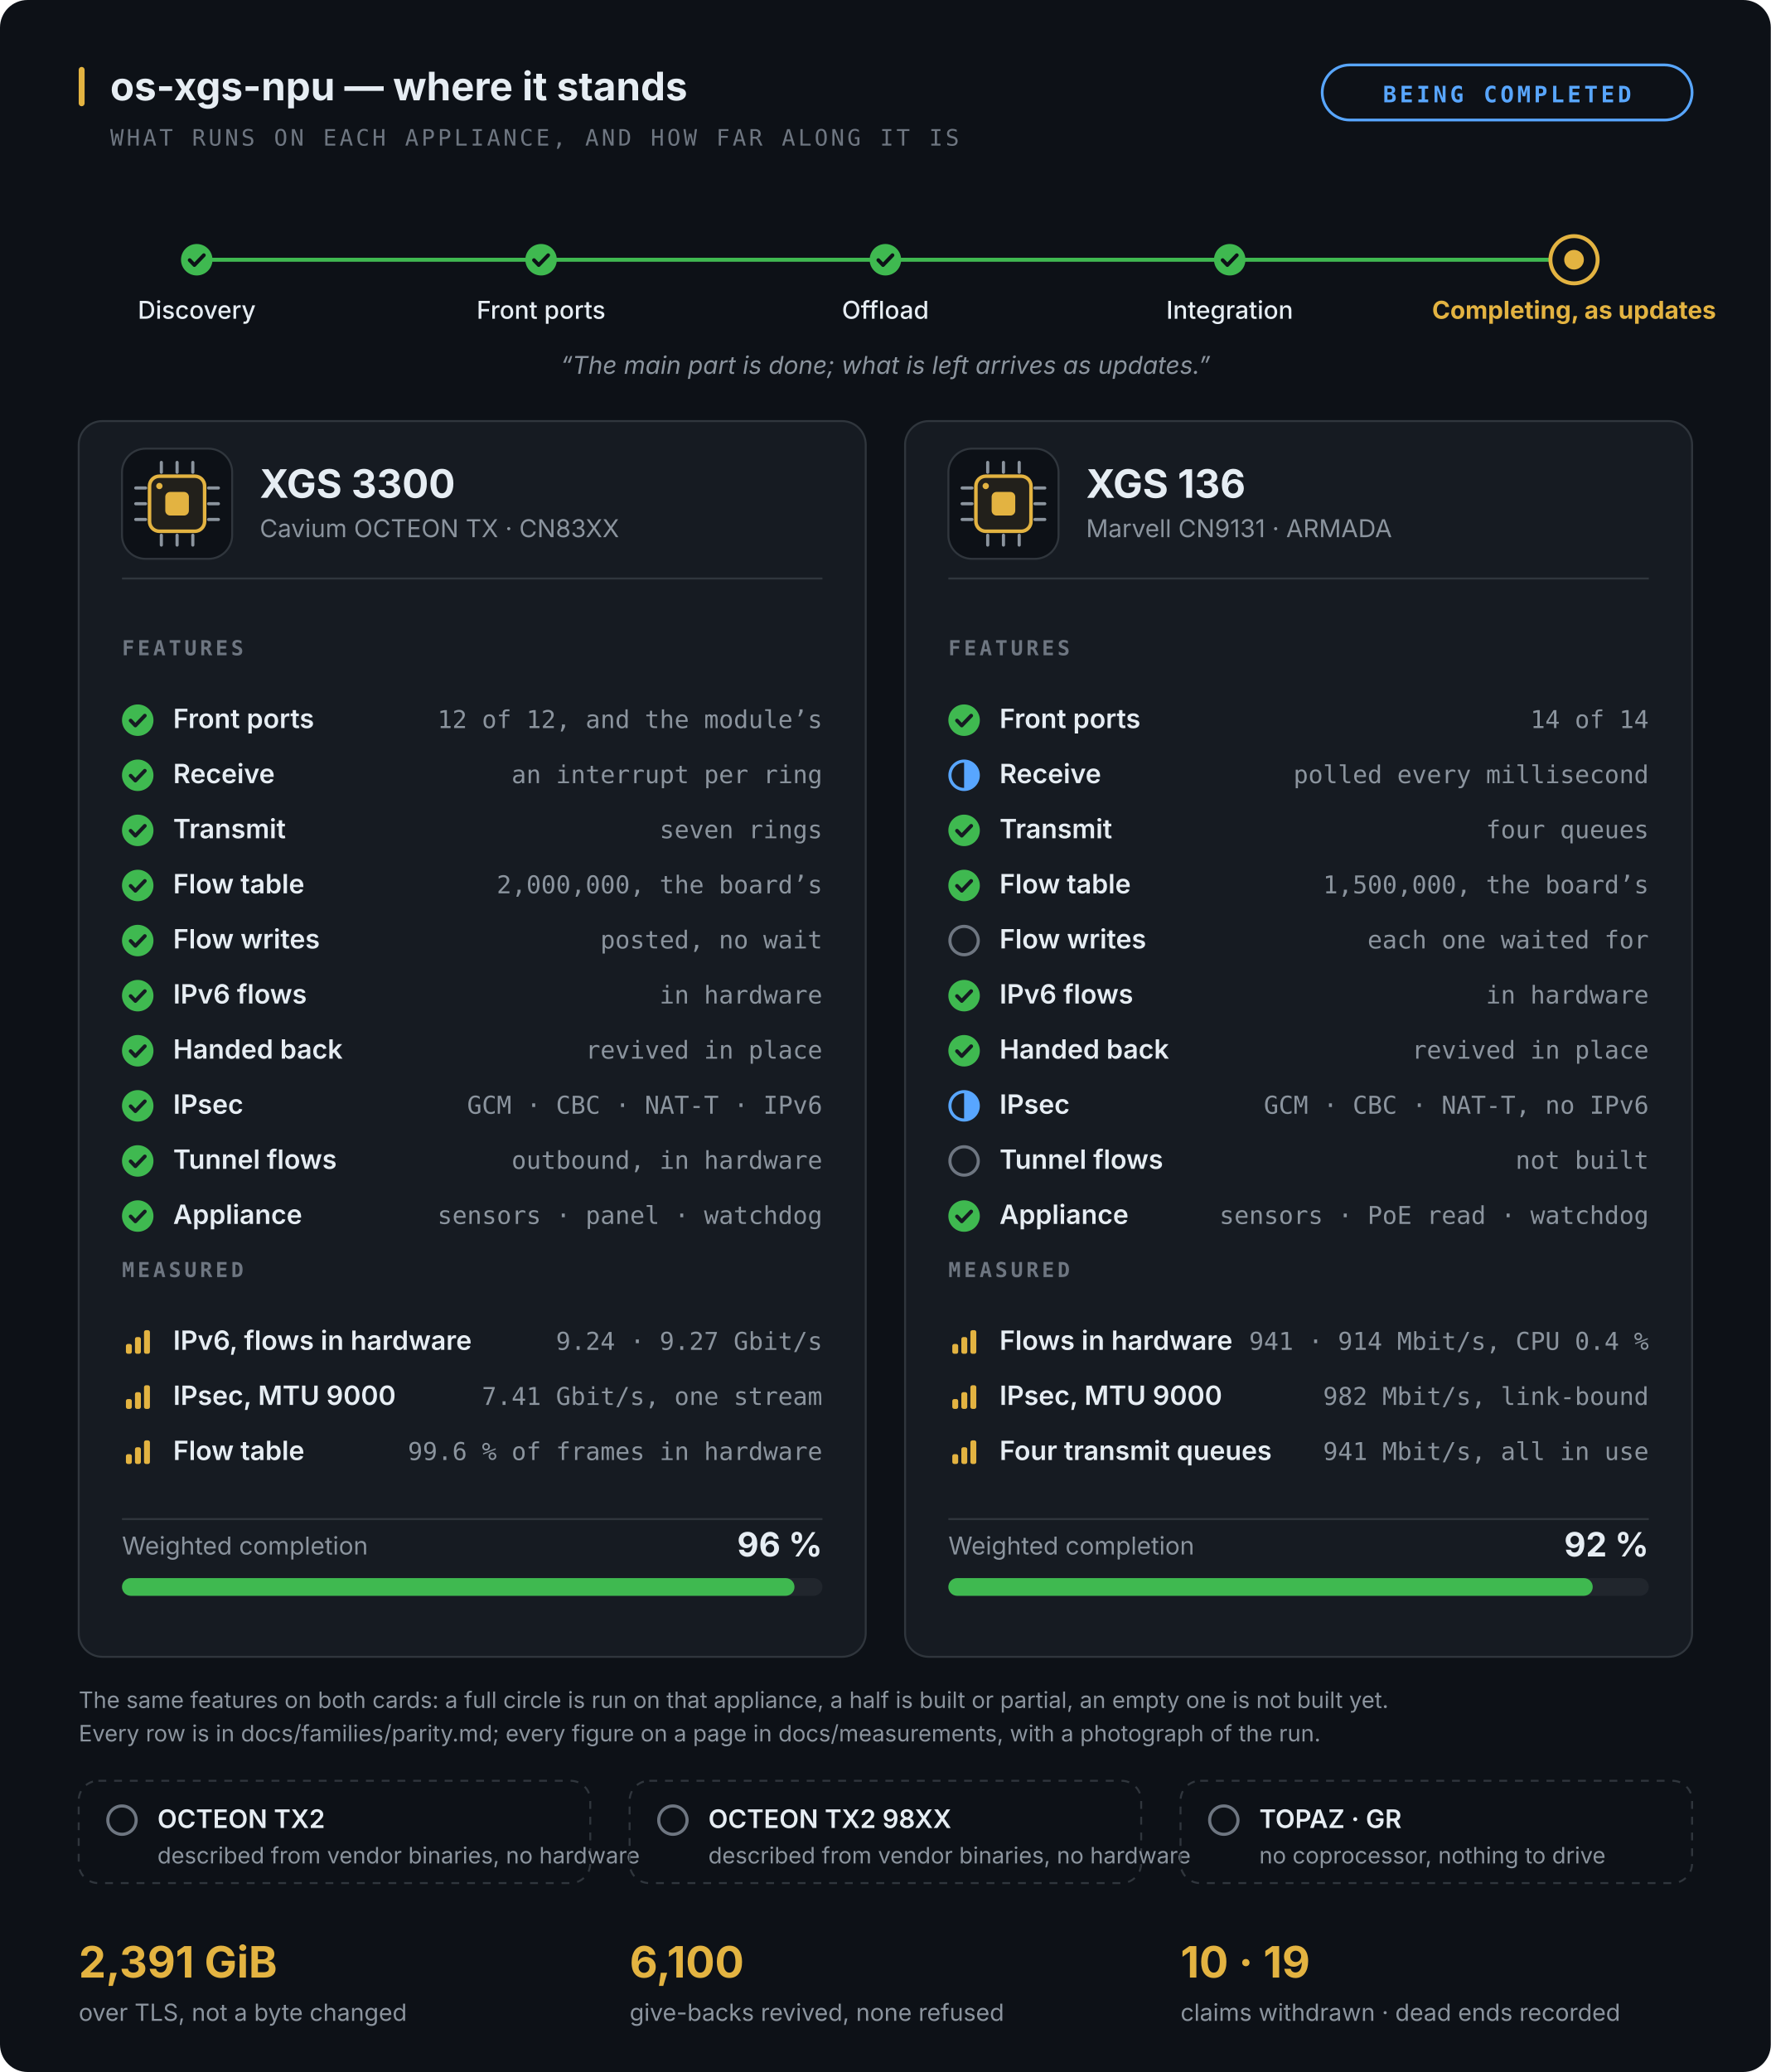
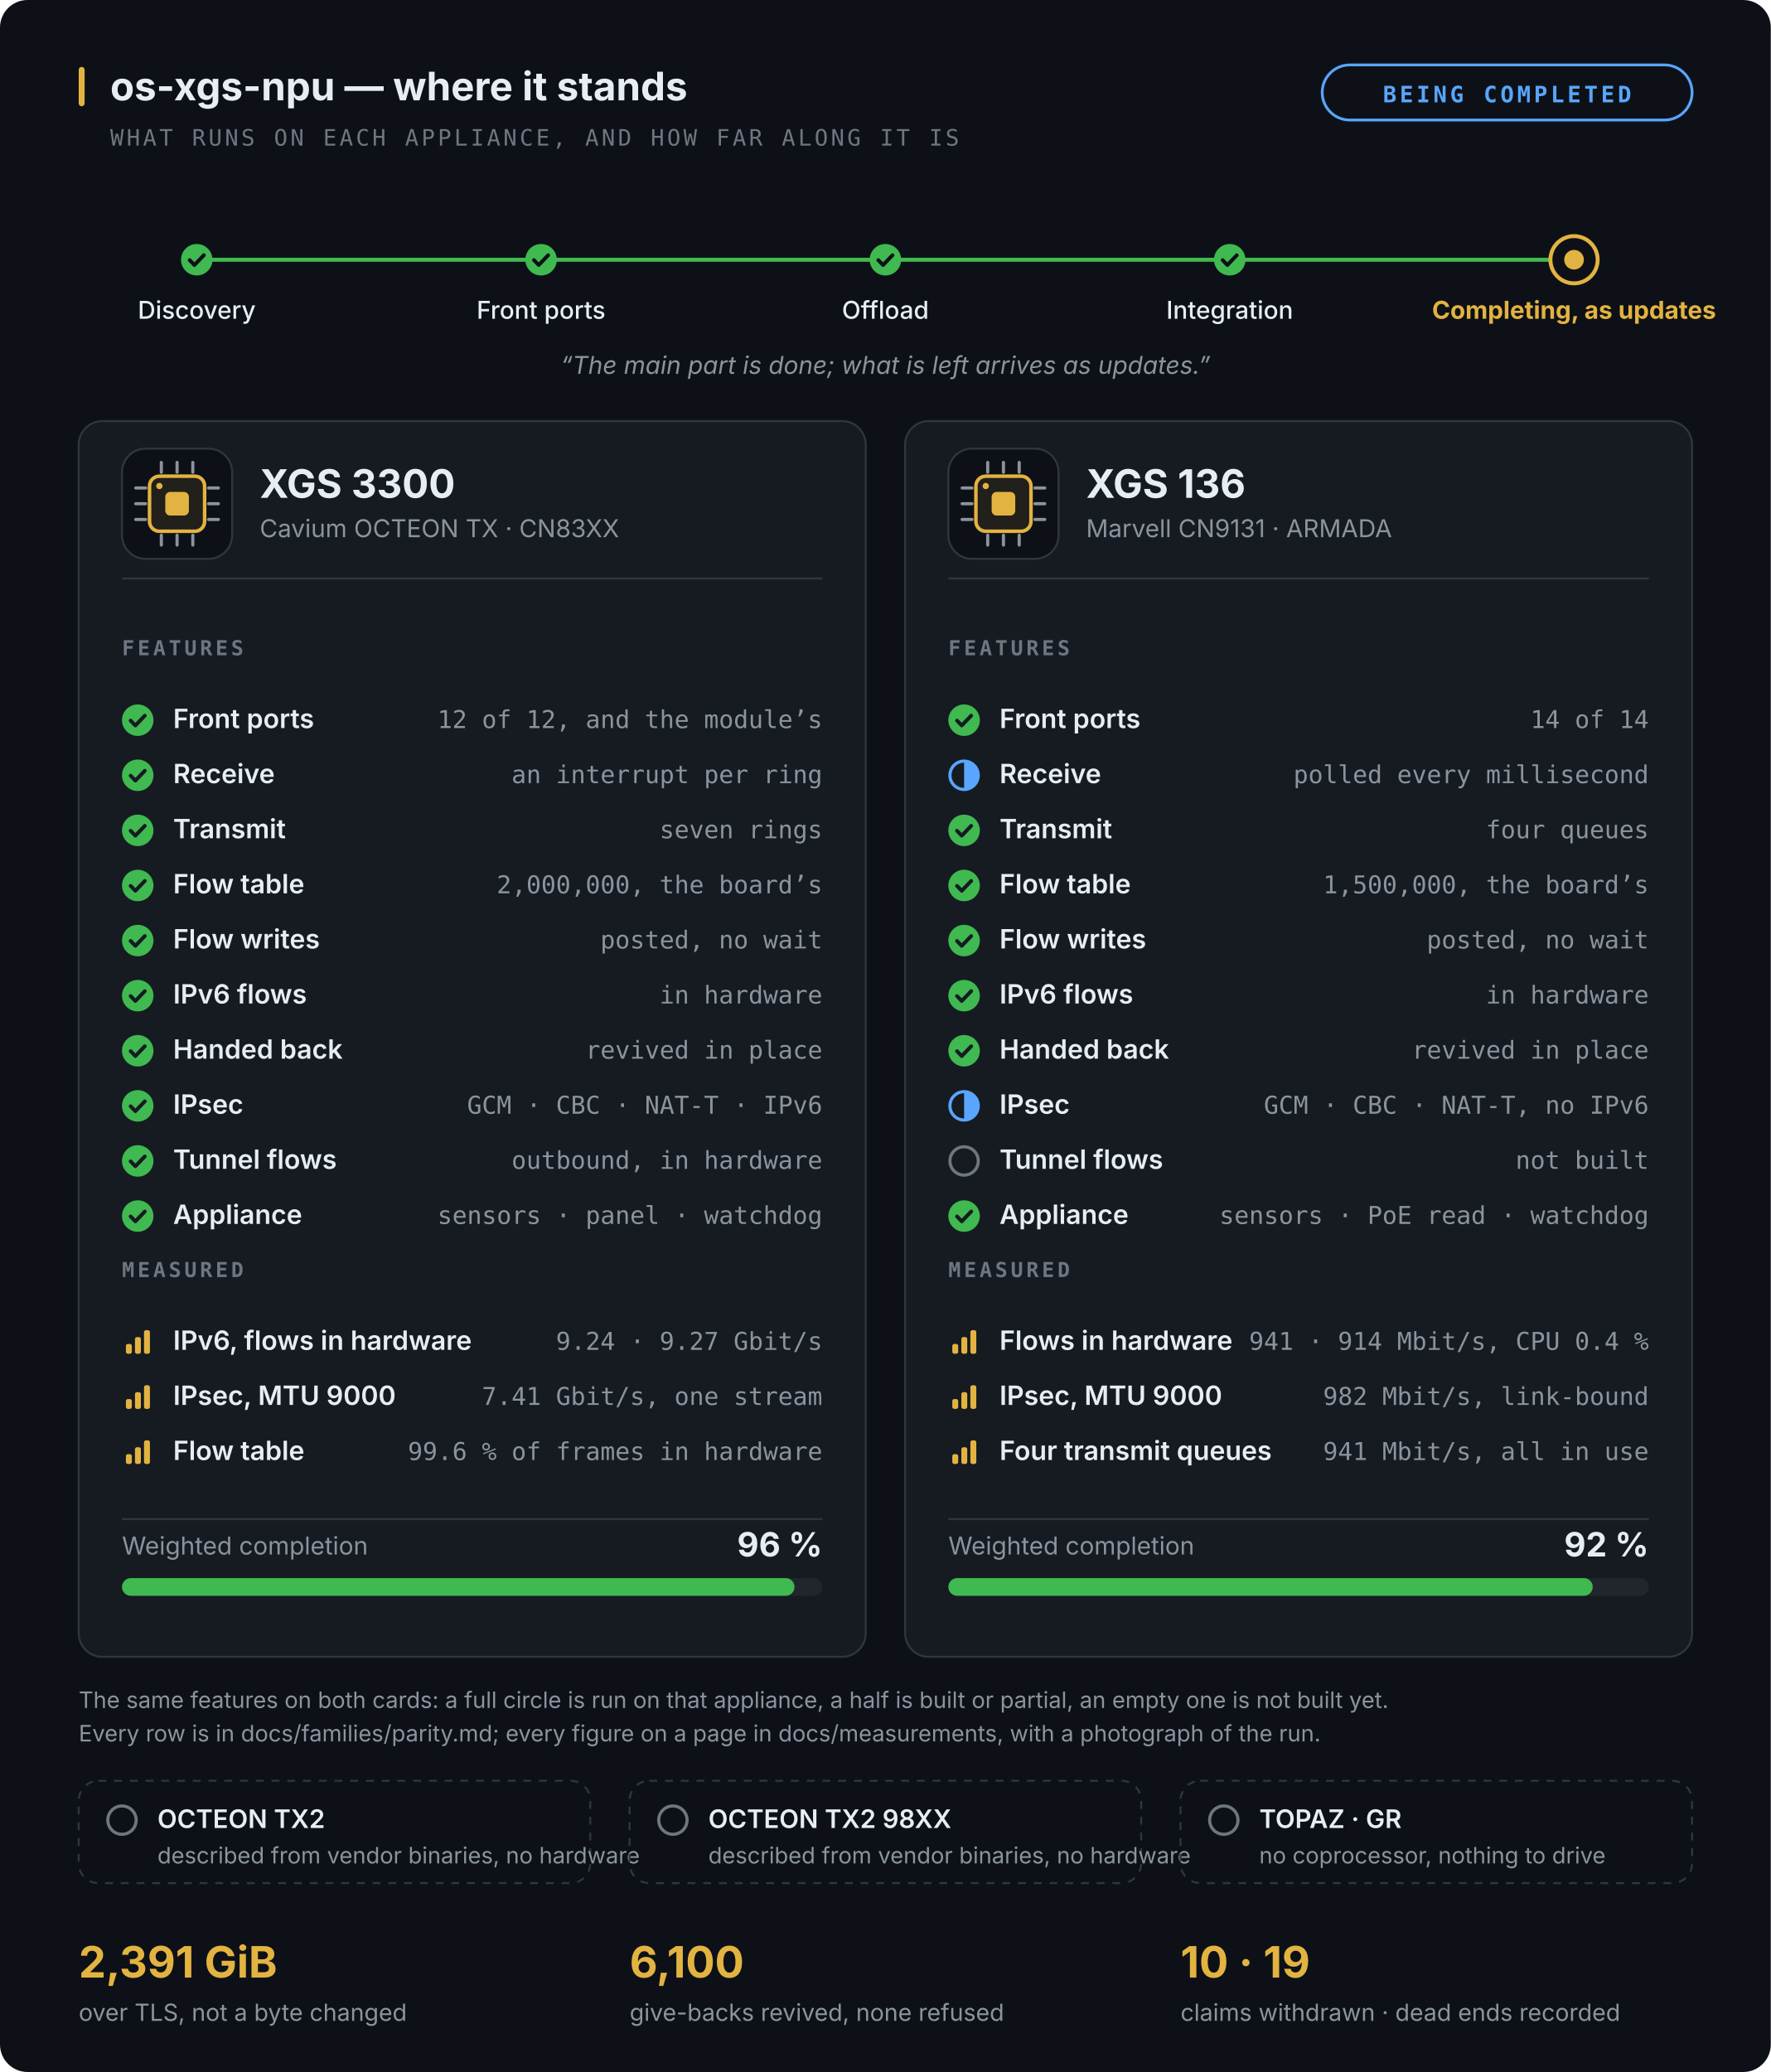
- <svg xmlns="http://www.w3.org/2000/svg" viewBox="0 0 900 1053" width="900" height="1053" role="img" aria-label="os-xgs-npu status. Stage: discovery, front ports, offload and integration done, the work-in-progress notice lifted; what is left being completed as updates. XGS 3300, Cavium OCTEON TX and CN83XX: Front ports: 12 of 12, and the module's; Receive: an interrupt per ring; Transmit: seven rings; Flow table: 2,000,000, the board's; Flow writes: posted, no wait; IPv6 flows: in hardware; Handed back: revived in place; IPsec: GCM and CBC and NAT-T and IPv6; Tunnel flows: outbound, in hardware; Appliance: sensors and panel and watchdog; IPv6, flows in hardware: 9.24 and 9.27 Gbit/s; IPsec, MTU 9000: 7.41 Gbit/s, one stream; Flow table: 99.6 % of frames in hardware; weighted completion 96 per cent. XGS 136, Marvell CN9131 and ARMADA: Front ports: 14 of 14; Receive: polled every millisecond; Transmit: four queues; Flow table: 1,500,000, the board's; Flow writes: each one waited for; IPv6 flows: in hardware; Handed back: revived in place; IPsec: GCM and CBC and NAT-T, no IPv6; Tunnel flows: not built; Appliance: sensors and PoE read and watchdog; Flows in hardware: 941 and 914 Mbit/s, CPU 0.4 %; IPsec, MTU 9000: 982 Mbit/s, link-bound; Four transmit queues: 941 Mbit/s, all in use; weighted completion 92 per cent. OCTEON TX2 and TX2 98XX described only; TOPAZ and GR have no coprocessor. 2,391 GiB over TLS, not a byte changed; 6,100 give-backs revived, none refused; 10 and 19 claims withdrawn and dead ends recorded.">
+ <svg xmlns="http://www.w3.org/2000/svg" viewBox="0 0 900 1053" width="900" height="1053" role="img" aria-label="os-xgs-npu status. Stage: discovery, front ports, offload and integration done, the work-in-progress notice lifted; what is left being completed as updates. XGS 3300, Cavium OCTEON TX and CN83XX: Front ports: 12 of 12, and the module's; Receive: an interrupt per ring; Transmit: seven rings; Flow table: 2,000,000, the board's; Flow writes: posted, no wait; IPv6 flows: in hardware; Handed back: revived in place; IPsec: GCM and CBC and NAT-T and IPv6; Tunnel flows: outbound, in hardware; Appliance: sensors and panel and watchdog; IPv6, flows in hardware: 9.24 and 9.27 Gbit/s; IPsec, MTU 9000: 7.41 Gbit/s, one stream; Flow table: 99.6 % of frames in hardware; weighted completion 96 per cent. XGS 136, Marvell CN9131 and ARMADA: Front ports: 14 of 14; Receive: polled every millisecond; Transmit: four queues; Flow table: 1,500,000, the board's; Flow writes: posted, no wait; IPv6 flows: in hardware; Handed back: revived in place; IPsec: GCM and CBC and NAT-T, no IPv6; Tunnel flows: not built; Appliance: sensors and PoE read and watchdog; Flows in hardware: 941 and 914 Mbit/s, CPU 0.4 %; IPsec, MTU 9000: 982 Mbit/s, link-bound; Four transmit queues: 941 Mbit/s, all in use; weighted completion 92 per cent. OCTEON TX2 and TX2 98XX described only; TOPAZ and GR have no coprocessor. 2,391 GiB over TLS, not a byte changed; 6,100 give-backs revived, none refused; 10 and 19 claims withdrawn and dead ends recorded.">
  <rect width="900" height="1053" rx="14" fill="#0D1117" />
  <rect x="40" y="34" width="3" height="20" rx="1.5" fill="#E3B341" />
  <text x="56" y="51" font-family="ui-sans-serif,-apple-system,Segoe UI,Inter,Helvetica,Arial,sans-serif" font-size="20" font-weight="700" fill="#E6EDF3" text-anchor="start">os-xgs-npu — where it stands</text>
  <text x="56" y="74" font-family="ui-monospace,SFMono-Regular,Menlo,Consolas,monospace" font-size="11.5" font-weight="400" fill="#6E7681" text-anchor="start" letter-spacing="1.4">WHAT RUNS ON EACH APPLIANCE, AND HOW FAR ALONG IT IS</text>
  <rect x="672" y="33" width="188" height="28" rx="14" fill="none" stroke="#58A6FF" stroke-width="1.4" />
  <text x="766" y="52" font-family="ui-monospace,SFMono-Regular,Menlo,Consolas,monospace" font-size="11.5" font-weight="700" fill="#58A6FF" text-anchor="middle" letter-spacing="1.6">BEING COMPLETED</text>
  <line x1="100" y1="132" x2="800" y2="132" stroke="#30363D" stroke-width="2" />
  <line x1="100" y1="132" x2="800" y2="132" stroke="#3FB950" stroke-width="2" />
  <circle cx="100" cy="132" r="8" fill="#3FB950" />
  <path d="M96.4 132.2 l2.4 2.5 l4.8 -5" fill="none" stroke="#0D1117" stroke-width="1.9" stroke-linecap="round" stroke-linejoin="round" />
  <text x="100" y="162" font-family="ui-sans-serif,-apple-system,Segoe UI,Inter,Helvetica,Arial,sans-serif" font-size="12.5" font-weight="500" fill="#E6EDF3" text-anchor="middle">Discovery</text>
  <circle cx="275" cy="132" r="8" fill="#3FB950" />
  <path d="M271.4 132.2 l2.4 2.5 l4.8 -5" fill="none" stroke="#0D1117" stroke-width="1.9" stroke-linecap="round" stroke-linejoin="round" />
  <text x="275" y="162" font-family="ui-sans-serif,-apple-system,Segoe UI,Inter,Helvetica,Arial,sans-serif" font-size="12.5" font-weight="500" fill="#E6EDF3" text-anchor="middle">Front ports</text>
  <circle cx="450" cy="132" r="8" fill="#3FB950" />
  <path d="M446.4 132.2 l2.4 2.5 l4.8 -5" fill="none" stroke="#0D1117" stroke-width="1.9" stroke-linecap="round" stroke-linejoin="round" />
  <text x="450" y="162" font-family="ui-sans-serif,-apple-system,Segoe UI,Inter,Helvetica,Arial,sans-serif" font-size="12.5" font-weight="500" fill="#E6EDF3" text-anchor="middle">Offload</text>
  <circle cx="625" cy="132" r="8" fill="#3FB950" />
  <path d="M621.4 132.2 l2.4 2.5 l4.8 -5" fill="none" stroke="#0D1117" stroke-width="1.9" stroke-linecap="round" stroke-linejoin="round" />
  <text x="625" y="162" font-family="ui-sans-serif,-apple-system,Segoe UI,Inter,Helvetica,Arial,sans-serif" font-size="12.5" font-weight="500" fill="#E6EDF3" text-anchor="middle">Integration</text>
  <circle cx="800" cy="132" r="12" fill="#0D1117" stroke="#E3B341" stroke-width="2" />
  <circle cx="800" cy="132" r="5" fill="#E3B341" />
  <text x="800" y="162" font-family="ui-sans-serif,-apple-system,Segoe UI,Inter,Helvetica,Arial,sans-serif" font-size="12.5" font-weight="700" fill="#E3B341" text-anchor="middle">Completing, as updates</text>
  <text x="450.0" y="190" font-family="ui-sans-serif,-apple-system,Segoe UI,Inter,Helvetica,Arial,sans-serif" font-size="12.5" font-weight="400" fill="#8B949E" text-anchor="middle" font-style="italic">“The main part is done; what is left arrives as updates.”</text>
  <rect x="40" y="214" width="400" height="628" rx="12" fill="#161B22" stroke="#30363D" />
  <rect x="62" y="228" width="56" height="56" rx="12" fill="#0D1117" stroke="#30363D" />
  <path d="M82.0 240.0 v-5 M82.0 272.0 v5 M74.0 248.0 h-5 M106.0 248.0 h5" stroke="#8B949E" stroke-width="1.6" stroke-linecap="round" fill="none" />
  <path d="M90.0 240.0 v-5 M90.0 272.0 v5 M74.0 256.0 h-5 M106.0 256.0 h5" stroke="#8B949E" stroke-width="1.6" stroke-linecap="round" fill="none" />
  <path d="M98.0 240.0 v-5 M98.0 272.0 v5 M74.0 264.0 h-5 M106.0 264.0 h5" stroke="#8B949E" stroke-width="1.6" stroke-linecap="round" fill="none" />
  <rect x="76.0" y="242.0" width="28" height="28" rx="5" fill="#E3B341" fill-opacity="0.10" stroke="#E3B341" stroke-width="1.8" />
  <rect x="84.0" y="250.0" width="12" height="12" rx="2.5" fill="#E3B341" />
  <circle cx="81.0" cy="247.0" r="1.6" fill="#E3B341" />
  <text x="132" y="253" font-family="ui-sans-serif,-apple-system,Segoe UI,Inter,Helvetica,Arial,sans-serif" font-size="20" font-weight="700" fill="#E6EDF3" text-anchor="start">XGS 3300</text>
  <text x="132" y="273" font-family="ui-sans-serif,-apple-system,Segoe UI,Inter,Helvetica,Arial,sans-serif" font-size="12.5" font-weight="400" fill="#8B949E" text-anchor="start">Cavium OCTEON TX · CN83XX</text>
  <line x1="62" y1="294" x2="418" y2="294" stroke="#30363D" />
  <text x="62" y="333" font-family="ui-monospace,SFMono-Regular,Menlo,Consolas,monospace" font-size="10.5" font-weight="700" fill="#6E7681" text-anchor="start" letter-spacing="1.6">FEATURES</text>
  <circle cx="70" cy="366" r="8" fill="#3FB950" />
  <path d="M66.4 366.2 l2.4 2.5 l4.8 -5" fill="none" stroke="#161B22" stroke-width="1.9" stroke-linecap="round" stroke-linejoin="round" />
  <text x="88" y="370" font-family="ui-sans-serif,-apple-system,Segoe UI,Inter,Helvetica,Arial,sans-serif" font-size="13.5" font-weight="600" fill="#E6EDF3" text-anchor="start">Front ports</text>
  <text x="418" y="370" font-family="ui-monospace,SFMono-Regular,Menlo,Consolas,monospace" font-size="12.5" font-weight="400" fill="#8B949E" text-anchor="end">12 of 12, and the module’s</text>
  <circle cx="70" cy="394" r="8" fill="#3FB950" />
  <path d="M66.4 394.2 l2.4 2.5 l4.8 -5" fill="none" stroke="#161B22" stroke-width="1.9" stroke-linecap="round" stroke-linejoin="round" />
  <text x="88" y="398" font-family="ui-sans-serif,-apple-system,Segoe UI,Inter,Helvetica,Arial,sans-serif" font-size="13.5" font-weight="600" fill="#E6EDF3" text-anchor="start">Receive</text>
  <text x="418" y="398" font-family="ui-monospace,SFMono-Regular,Menlo,Consolas,monospace" font-size="12.5" font-weight="400" fill="#8B949E" text-anchor="end">an interrupt per ring</text>
  <circle cx="70" cy="422" r="8" fill="#3FB950" />
  <path d="M66.4 422.2 l2.4 2.5 l4.8 -5" fill="none" stroke="#161B22" stroke-width="1.9" stroke-linecap="round" stroke-linejoin="round" />
  <text x="88" y="426" font-family="ui-sans-serif,-apple-system,Segoe UI,Inter,Helvetica,Arial,sans-serif" font-size="13.5" font-weight="600" fill="#E6EDF3" text-anchor="start">Transmit</text>
  <text x="418" y="426" font-family="ui-monospace,SFMono-Regular,Menlo,Consolas,monospace" font-size="12.5" font-weight="400" fill="#8B949E" text-anchor="end">seven rings</text>
  <circle cx="70" cy="450" r="8" fill="#3FB950" />
  <path d="M66.4 450.2 l2.4 2.5 l4.8 -5" fill="none" stroke="#161B22" stroke-width="1.9" stroke-linecap="round" stroke-linejoin="round" />
  <text x="88" y="454" font-family="ui-sans-serif,-apple-system,Segoe UI,Inter,Helvetica,Arial,sans-serif" font-size="13.5" font-weight="600" fill="#E6EDF3" text-anchor="start">Flow table</text>
  <text x="418" y="454" font-family="ui-monospace,SFMono-Regular,Menlo,Consolas,monospace" font-size="12.5" font-weight="400" fill="#8B949E" text-anchor="end">2,000,000, the board’s</text>
  <circle cx="70" cy="478" r="8" fill="#3FB950" />
  <path d="M66.4 478.2 l2.4 2.5 l4.8 -5" fill="none" stroke="#161B22" stroke-width="1.9" stroke-linecap="round" stroke-linejoin="round" />
  <text x="88" y="482" font-family="ui-sans-serif,-apple-system,Segoe UI,Inter,Helvetica,Arial,sans-serif" font-size="13.5" font-weight="600" fill="#E6EDF3" text-anchor="start">Flow writes</text>
  <text x="418" y="482" font-family="ui-monospace,SFMono-Regular,Menlo,Consolas,monospace" font-size="12.5" font-weight="400" fill="#8B949E" text-anchor="end">posted, no wait</text>
  <circle cx="70" cy="506" r="8" fill="#3FB950" />
  <path d="M66.4 506.2 l2.4 2.5 l4.8 -5" fill="none" stroke="#161B22" stroke-width="1.9" stroke-linecap="round" stroke-linejoin="round" />
  <text x="88" y="510" font-family="ui-sans-serif,-apple-system,Segoe UI,Inter,Helvetica,Arial,sans-serif" font-size="13.5" font-weight="600" fill="#E6EDF3" text-anchor="start">IPv6 flows</text>
  <text x="418" y="510" font-family="ui-monospace,SFMono-Regular,Menlo,Consolas,monospace" font-size="12.5" font-weight="400" fill="#8B949E" text-anchor="end">in hardware</text>
  <circle cx="70" cy="534" r="8" fill="#3FB950" />
  <path d="M66.4 534.2 l2.4 2.5 l4.8 -5" fill="none" stroke="#161B22" stroke-width="1.9" stroke-linecap="round" stroke-linejoin="round" />
  <text x="88" y="538" font-family="ui-sans-serif,-apple-system,Segoe UI,Inter,Helvetica,Arial,sans-serif" font-size="13.5" font-weight="600" fill="#E6EDF3" text-anchor="start">Handed back</text>
  <text x="418" y="538" font-family="ui-monospace,SFMono-Regular,Menlo,Consolas,monospace" font-size="12.5" font-weight="400" fill="#8B949E" text-anchor="end">revived in place</text>
  <circle cx="70" cy="562" r="8" fill="#3FB950" />
  <path d="M66.4 562.2 l2.4 2.5 l4.8 -5" fill="none" stroke="#161B22" stroke-width="1.9" stroke-linecap="round" stroke-linejoin="round" />
  <text x="88" y="566" font-family="ui-sans-serif,-apple-system,Segoe UI,Inter,Helvetica,Arial,sans-serif" font-size="13.5" font-weight="600" fill="#E6EDF3" text-anchor="start">IPsec</text>
  <text x="418" y="566" font-family="ui-monospace,SFMono-Regular,Menlo,Consolas,monospace" font-size="12.5" font-weight="400" fill="#8B949E" text-anchor="end">GCM · CBC · NAT-T · IPv6</text>
  <circle cx="70" cy="590" r="8" fill="#3FB950" />
  <path d="M66.4 590.2 l2.4 2.5 l4.8 -5" fill="none" stroke="#161B22" stroke-width="1.9" stroke-linecap="round" stroke-linejoin="round" />
  <text x="88" y="594" font-family="ui-sans-serif,-apple-system,Segoe UI,Inter,Helvetica,Arial,sans-serif" font-size="13.5" font-weight="600" fill="#E6EDF3" text-anchor="start">Tunnel flows</text>
  <text x="418" y="594" font-family="ui-monospace,SFMono-Regular,Menlo,Consolas,monospace" font-size="12.5" font-weight="400" fill="#8B949E" text-anchor="end">outbound, in hardware</text>
  <circle cx="70" cy="618" r="8" fill="#3FB950" />
  <path d="M66.4 618.2 l2.4 2.5 l4.8 -5" fill="none" stroke="#161B22" stroke-width="1.9" stroke-linecap="round" stroke-linejoin="round" />
  <text x="88" y="622" font-family="ui-sans-serif,-apple-system,Segoe UI,Inter,Helvetica,Arial,sans-serif" font-size="13.5" font-weight="600" fill="#E6EDF3" text-anchor="start">Appliance</text>
  <text x="418" y="622" font-family="ui-monospace,SFMono-Regular,Menlo,Consolas,monospace" font-size="12.5" font-weight="400" fill="#8B949E" text-anchor="end">sensors · panel · watchdog</text>
  <text x="62" y="649" font-family="ui-monospace,SFMono-Regular,Menlo,Consolas,monospace" font-size="10.5" font-weight="700" fill="#6E7681" text-anchor="start" letter-spacing="1.6">MEASURED</text>
  <rect x="64.0" y="683" width="3" height="5" rx="1" fill="#E3B341" />
  <rect x="68.6" y="679.5" width="3" height="8.5" rx="1" fill="#E3B341" />
  <rect x="73.2" y="676" width="3" height="12" rx="1" fill="#E3B341" />
  <text x="88" y="686" font-family="ui-sans-serif,-apple-system,Segoe UI,Inter,Helvetica,Arial,sans-serif" font-size="13.5" font-weight="600" fill="#E6EDF3" text-anchor="start">IPv6, flows in hardware</text>
  <text x="418" y="686" font-family="ui-monospace,SFMono-Regular,Menlo,Consolas,monospace" font-size="12.5" font-weight="400" fill="#8B949E" text-anchor="end">9.24 · 9.27 Gbit/s</text>
  <rect x="64.0" y="711" width="3" height="5" rx="1" fill="#E3B341" />
  <rect x="68.6" y="707.5" width="3" height="8.5" rx="1" fill="#E3B341" />
  <rect x="73.2" y="704" width="3" height="12" rx="1" fill="#E3B341" />
  <text x="88" y="714" font-family="ui-sans-serif,-apple-system,Segoe UI,Inter,Helvetica,Arial,sans-serif" font-size="13.5" font-weight="600" fill="#E6EDF3" text-anchor="start">IPsec, MTU 9000</text>
  <text x="418" y="714" font-family="ui-monospace,SFMono-Regular,Menlo,Consolas,monospace" font-size="12.5" font-weight="400" fill="#8B949E" text-anchor="end">7.41 Gbit/s, one stream</text>
  <rect x="64.0" y="739" width="3" height="5" rx="1" fill="#E3B341" />
  <rect x="68.6" y="735.5" width="3" height="8.5" rx="1" fill="#E3B341" />
  <rect x="73.2" y="732" width="3" height="12" rx="1" fill="#E3B341" />
  <text x="88" y="742" font-family="ui-sans-serif,-apple-system,Segoe UI,Inter,Helvetica,Arial,sans-serif" font-size="13.5" font-weight="600" fill="#E6EDF3" text-anchor="start">Flow table</text>
  <text x="418" y="742" font-family="ui-monospace,SFMono-Regular,Menlo,Consolas,monospace" font-size="12.5" font-weight="400" fill="#8B949E" text-anchor="end">99.6 % of frames in hardware</text>
  <line x1="62" y1="772" x2="418" y2="772" stroke="#30363D" />
  <text x="62" y="790" font-family="ui-sans-serif,-apple-system,Segoe UI,Inter,Helvetica,Arial,sans-serif" font-size="12.5" font-weight="400" fill="#8B949E" text-anchor="start">Weighted completion</text>
  <text x="418" y="791" font-family="ui-sans-serif,-apple-system,Segoe UI,Inter,Helvetica,Arial,sans-serif" font-size="17" font-weight="700" fill="#E6EDF3" text-anchor="end">96 %</text>
  <rect x="62" y="802" width="356" height="9" rx="4.5" fill="#21262D" />
  <rect x="62" y="802" width="341.8" height="9" rx="4.5" fill="#3FB950" />
  <rect x="460" y="214" width="400" height="628" rx="12" fill="#161B22" stroke="#30363D" />
  <rect x="482" y="228" width="56" height="56" rx="12" fill="#0D1117" stroke="#30363D" />
  <path d="M502.0 240.0 v-5 M502.0 272.0 v5 M494.0 248.0 h-5 M526.0 248.0 h5" stroke="#8B949E" stroke-width="1.6" stroke-linecap="round" fill="none" />
  <path d="M510.0 240.0 v-5 M510.0 272.0 v5 M494.0 256.0 h-5 M526.0 256.0 h5" stroke="#8B949E" stroke-width="1.6" stroke-linecap="round" fill="none" />
  <path d="M518.0 240.0 v-5 M518.0 272.0 v5 M494.0 264.0 h-5 M526.0 264.0 h5" stroke="#8B949E" stroke-width="1.6" stroke-linecap="round" fill="none" />
  <rect x="496.0" y="242.0" width="28" height="28" rx="5" fill="#E3B341" fill-opacity="0.10" stroke="#E3B341" stroke-width="1.8" />
  <rect x="504.0" y="250.0" width="12" height="12" rx="2.5" fill="#E3B341" />
  <circle cx="501.0" cy="247.0" r="1.6" fill="#E3B341" />
  <text x="552" y="253" font-family="ui-sans-serif,-apple-system,Segoe UI,Inter,Helvetica,Arial,sans-serif" font-size="20" font-weight="700" fill="#E6EDF3" text-anchor="start">XGS 136</text>
  <text x="552" y="273" font-family="ui-sans-serif,-apple-system,Segoe UI,Inter,Helvetica,Arial,sans-serif" font-size="12.5" font-weight="400" fill="#8B949E" text-anchor="start">Marvell CN9131 · ARMADA</text>
  <line x1="482" y1="294" x2="838" y2="294" stroke="#30363D" />
  <text x="482" y="333" font-family="ui-monospace,SFMono-Regular,Menlo,Consolas,monospace" font-size="10.5" font-weight="700" fill="#6E7681" text-anchor="start" letter-spacing="1.6">FEATURES</text>
  <circle cx="490" cy="366" r="8" fill="#3FB950" />
  <path d="M486.4 366.2 l2.4 2.5 l4.8 -5" fill="none" stroke="#161B22" stroke-width="1.9" stroke-linecap="round" stroke-linejoin="round" />
  <text x="508" y="370" font-family="ui-sans-serif,-apple-system,Segoe UI,Inter,Helvetica,Arial,sans-serif" font-size="13.5" font-weight="600" fill="#E6EDF3" text-anchor="start">Front ports</text>
  <text x="838" y="370" font-family="ui-monospace,SFMono-Regular,Menlo,Consolas,monospace" font-size="12.5" font-weight="400" fill="#8B949E" text-anchor="end">14 of 14</text>
  <circle cx="490" cy="394" r="7.2" fill="none" stroke="#58A6FF" stroke-width="1.6" />
  <path d="M490 386.8 A7.2 7.2 0 0 1 490 401.2 Z" fill="#58A6FF" />
  <text x="508" y="398" font-family="ui-sans-serif,-apple-system,Segoe UI,Inter,Helvetica,Arial,sans-serif" font-size="13.5" font-weight="600" fill="#E6EDF3" text-anchor="start">Receive</text>
  <text x="838" y="398" font-family="ui-monospace,SFMono-Regular,Menlo,Consolas,monospace" font-size="12.5" font-weight="400" fill="#8B949E" text-anchor="end">polled every millisecond</text>
  <circle cx="490" cy="422" r="8" fill="#3FB950" />
  <path d="M486.4 422.2 l2.4 2.5 l4.8 -5" fill="none" stroke="#161B22" stroke-width="1.9" stroke-linecap="round" stroke-linejoin="round" />
  <text x="508" y="426" font-family="ui-sans-serif,-apple-system,Segoe UI,Inter,Helvetica,Arial,sans-serif" font-size="13.5" font-weight="600" fill="#E6EDF3" text-anchor="start">Transmit</text>
  <text x="838" y="426" font-family="ui-monospace,SFMono-Regular,Menlo,Consolas,monospace" font-size="12.5" font-weight="400" fill="#8B949E" text-anchor="end">four queues</text>
  <circle cx="490" cy="450" r="8" fill="#3FB950" />
  <path d="M486.4 450.2 l2.4 2.5 l4.8 -5" fill="none" stroke="#161B22" stroke-width="1.9" stroke-linecap="round" stroke-linejoin="round" />
  <text x="508" y="454" font-family="ui-sans-serif,-apple-system,Segoe UI,Inter,Helvetica,Arial,sans-serif" font-size="13.5" font-weight="600" fill="#E6EDF3" text-anchor="start">Flow table</text>
  <text x="838" y="454" font-family="ui-monospace,SFMono-Regular,Menlo,Consolas,monospace" font-size="12.5" font-weight="400" fill="#8B949E" text-anchor="end">1,500,000, the board’s</text>
-   <circle cx="490" cy="478" r="7.2" fill="none" stroke="#6E7681" stroke-width="1.6" />
+   <circle cx="490" cy="478" r="8" fill="#3FB950" />
+   <path d="M486.4 478.2 l2.4 2.5 l4.8 -5" fill="none" stroke="#161B22" stroke-width="1.9" stroke-linecap="round" stroke-linejoin="round" />
  <text x="508" y="482" font-family="ui-sans-serif,-apple-system,Segoe UI,Inter,Helvetica,Arial,sans-serif" font-size="13.5" font-weight="600" fill="#E6EDF3" text-anchor="start">Flow writes</text>
-   <text x="838" y="482" font-family="ui-monospace,SFMono-Regular,Menlo,Consolas,monospace" font-size="12.5" font-weight="400" fill="#8B949E" text-anchor="end">each one waited for</text>
+   <text x="838" y="482" font-family="ui-monospace,SFMono-Regular,Menlo,Consolas,monospace" font-size="12.5" font-weight="400" fill="#8B949E" text-anchor="end">posted, no wait</text>
  <circle cx="490" cy="506" r="8" fill="#3FB950" />
  <path d="M486.4 506.2 l2.4 2.5 l4.8 -5" fill="none" stroke="#161B22" stroke-width="1.9" stroke-linecap="round" stroke-linejoin="round" />
  <text x="508" y="510" font-family="ui-sans-serif,-apple-system,Segoe UI,Inter,Helvetica,Arial,sans-serif" font-size="13.5" font-weight="600" fill="#E6EDF3" text-anchor="start">IPv6 flows</text>
  <text x="838" y="510" font-family="ui-monospace,SFMono-Regular,Menlo,Consolas,monospace" font-size="12.5" font-weight="400" fill="#8B949E" text-anchor="end">in hardware</text>
  <circle cx="490" cy="534" r="8" fill="#3FB950" />
  <path d="M486.4 534.2 l2.4 2.5 l4.8 -5" fill="none" stroke="#161B22" stroke-width="1.9" stroke-linecap="round" stroke-linejoin="round" />
  <text x="508" y="538" font-family="ui-sans-serif,-apple-system,Segoe UI,Inter,Helvetica,Arial,sans-serif" font-size="13.5" font-weight="600" fill="#E6EDF3" text-anchor="start">Handed back</text>
  <text x="838" y="538" font-family="ui-monospace,SFMono-Regular,Menlo,Consolas,monospace" font-size="12.5" font-weight="400" fill="#8B949E" text-anchor="end">revived in place</text>
  <circle cx="490" cy="562" r="7.2" fill="none" stroke="#58A6FF" stroke-width="1.6" />
  <path d="M490 554.8 A7.2 7.2 0 0 1 490 569.2 Z" fill="#58A6FF" />
  <text x="508" y="566" font-family="ui-sans-serif,-apple-system,Segoe UI,Inter,Helvetica,Arial,sans-serif" font-size="13.5" font-weight="600" fill="#E6EDF3" text-anchor="start">IPsec</text>
  <text x="838" y="566" font-family="ui-monospace,SFMono-Regular,Menlo,Consolas,monospace" font-size="12.5" font-weight="400" fill="#8B949E" text-anchor="end">GCM · CBC · NAT-T, no IPv6</text>
  <circle cx="490" cy="590" r="7.2" fill="none" stroke="#6E7681" stroke-width="1.6" />
  <text x="508" y="594" font-family="ui-sans-serif,-apple-system,Segoe UI,Inter,Helvetica,Arial,sans-serif" font-size="13.5" font-weight="600" fill="#E6EDF3" text-anchor="start">Tunnel flows</text>
  <text x="838" y="594" font-family="ui-monospace,SFMono-Regular,Menlo,Consolas,monospace" font-size="12.5" font-weight="400" fill="#8B949E" text-anchor="end">not built</text>
  <circle cx="490" cy="618" r="8" fill="#3FB950" />
  <path d="M486.4 618.2 l2.4 2.5 l4.8 -5" fill="none" stroke="#161B22" stroke-width="1.9" stroke-linecap="round" stroke-linejoin="round" />
  <text x="508" y="622" font-family="ui-sans-serif,-apple-system,Segoe UI,Inter,Helvetica,Arial,sans-serif" font-size="13.5" font-weight="600" fill="#E6EDF3" text-anchor="start">Appliance</text>
  <text x="838" y="622" font-family="ui-monospace,SFMono-Regular,Menlo,Consolas,monospace" font-size="12.5" font-weight="400" fill="#8B949E" text-anchor="end">sensors · PoE read · watchdog</text>
  <text x="482" y="649" font-family="ui-monospace,SFMono-Regular,Menlo,Consolas,monospace" font-size="10.5" font-weight="700" fill="#6E7681" text-anchor="start" letter-spacing="1.6">MEASURED</text>
  <rect x="484.0" y="683" width="3" height="5" rx="1" fill="#E3B341" />
  <rect x="488.6" y="679.5" width="3" height="8.5" rx="1" fill="#E3B341" />
  <rect x="493.2" y="676" width="3" height="12" rx="1" fill="#E3B341" />
  <text x="508" y="686" font-family="ui-sans-serif,-apple-system,Segoe UI,Inter,Helvetica,Arial,sans-serif" font-size="13.5" font-weight="600" fill="#E6EDF3" text-anchor="start">Flows in hardware</text>
  <text x="838" y="686" font-family="ui-monospace,SFMono-Regular,Menlo,Consolas,monospace" font-size="12.5" font-weight="400" fill="#8B949E" text-anchor="end">941 · 914 Mbit/s, CPU 0.4 %</text>
  <rect x="484.0" y="711" width="3" height="5" rx="1" fill="#E3B341" />
  <rect x="488.6" y="707.5" width="3" height="8.5" rx="1" fill="#E3B341" />
  <rect x="493.2" y="704" width="3" height="12" rx="1" fill="#E3B341" />
  <text x="508" y="714" font-family="ui-sans-serif,-apple-system,Segoe UI,Inter,Helvetica,Arial,sans-serif" font-size="13.5" font-weight="600" fill="#E6EDF3" text-anchor="start">IPsec, MTU 9000</text>
  <text x="838" y="714" font-family="ui-monospace,SFMono-Regular,Menlo,Consolas,monospace" font-size="12.5" font-weight="400" fill="#8B949E" text-anchor="end">982 Mbit/s, link-bound</text>
  <rect x="484.0" y="739" width="3" height="5" rx="1" fill="#E3B341" />
  <rect x="488.6" y="735.5" width="3" height="8.5" rx="1" fill="#E3B341" />
  <rect x="493.2" y="732" width="3" height="12" rx="1" fill="#E3B341" />
  <text x="508" y="742" font-family="ui-sans-serif,-apple-system,Segoe UI,Inter,Helvetica,Arial,sans-serif" font-size="13.5" font-weight="600" fill="#E6EDF3" text-anchor="start">Four transmit queues</text>
  <text x="838" y="742" font-family="ui-monospace,SFMono-Regular,Menlo,Consolas,monospace" font-size="12.5" font-weight="400" fill="#8B949E" text-anchor="end">941 Mbit/s, all in use</text>
  <line x1="482" y1="772" x2="838" y2="772" stroke="#30363D" />
  <text x="482" y="790" font-family="ui-sans-serif,-apple-system,Segoe UI,Inter,Helvetica,Arial,sans-serif" font-size="12.5" font-weight="400" fill="#8B949E" text-anchor="start">Weighted completion</text>
  <text x="838" y="791" font-family="ui-sans-serif,-apple-system,Segoe UI,Inter,Helvetica,Arial,sans-serif" font-size="17" font-weight="700" fill="#E6EDF3" text-anchor="end">92 %</text>
  <rect x="482" y="802" width="356" height="9" rx="4.5" fill="#21262D" />
  <rect x="482" y="802" width="327.5" height="9" rx="4.5" fill="#3FB950" />
  <text x="40" y="868" font-family="ui-sans-serif,-apple-system,Segoe UI,Inter,Helvetica,Arial,sans-serif" font-size="11.5" font-weight="400" fill="#8B949E" text-anchor="start">The same features on both cards: a full circle is run on that appliance, a half is built or partial, an empty one is not built yet.</text>
  <text x="40" y="885" font-family="ui-sans-serif,-apple-system,Segoe UI,Inter,Helvetica,Arial,sans-serif" font-size="11.5" font-weight="400" fill="#8B949E" text-anchor="start">Every row is in docs/families/parity.md; every figure on a page in docs/measurements, with a photograph of the run.</text>
  <rect x="40" y="905" width="260" height="52" rx="10" fill="none" stroke="#30363D" stroke-dasharray="4 4" />
  <circle cx="62" cy="925" r="7.2" fill="none" stroke="#6E7681" stroke-width="1.6" />
  <text x="80" y="929" font-family="ui-sans-serif,-apple-system,Segoe UI,Inter,Helvetica,Arial,sans-serif" font-size="13" font-weight="600" fill="#E6EDF3" text-anchor="start">OCTEON TX2</text>
  <text x="80" y="947" font-family="ui-sans-serif,-apple-system,Segoe UI,Inter,Helvetica,Arial,sans-serif" font-size="11.5" font-weight="400" fill="#8B949E" text-anchor="start">described from vendor binaries, no hardware</text>
  <rect x="320" y="905" width="260" height="52" rx="10" fill="none" stroke="#30363D" stroke-dasharray="4 4" />
  <circle cx="342" cy="925" r="7.2" fill="none" stroke="#6E7681" stroke-width="1.6" />
  <text x="360" y="929" font-family="ui-sans-serif,-apple-system,Segoe UI,Inter,Helvetica,Arial,sans-serif" font-size="13" font-weight="600" fill="#E6EDF3" text-anchor="start">OCTEON TX2 98XX</text>
  <text x="360" y="947" font-family="ui-sans-serif,-apple-system,Segoe UI,Inter,Helvetica,Arial,sans-serif" font-size="11.5" font-weight="400" fill="#8B949E" text-anchor="start">described from vendor binaries, no hardware</text>
  <rect x="600" y="905" width="260" height="52" rx="10" fill="none" stroke="#30363D" stroke-dasharray="4 4" />
  <circle cx="622" cy="925" r="7.2" fill="none" stroke="#6E7681" stroke-width="1.6" />
  <text x="640" y="929" font-family="ui-sans-serif,-apple-system,Segoe UI,Inter,Helvetica,Arial,sans-serif" font-size="13" font-weight="600" fill="#E6EDF3" text-anchor="start">TOPAZ · GR</text>
  <text x="640" y="947" font-family="ui-sans-serif,-apple-system,Segoe UI,Inter,Helvetica,Arial,sans-serif" font-size="11.5" font-weight="400" fill="#8B949E" text-anchor="start">no coprocessor, nothing to drive</text>
  <text x="40" y="1005" font-family="ui-sans-serif,-apple-system,Segoe UI,Inter,Helvetica,Arial,sans-serif" font-size="22" font-weight="700" fill="#E3B341" text-anchor="start">2,391 GiB</text>
  <text x="40" y="1027" font-family="ui-sans-serif,-apple-system,Segoe UI,Inter,Helvetica,Arial,sans-serif" font-size="12" font-weight="400" fill="#8B949E" text-anchor="start">over TLS, not a byte changed</text>
  <text x="320" y="1005" font-family="ui-sans-serif,-apple-system,Segoe UI,Inter,Helvetica,Arial,sans-serif" font-size="22" font-weight="700" fill="#E3B341" text-anchor="start">6,100</text>
  <text x="320" y="1027" font-family="ui-sans-serif,-apple-system,Segoe UI,Inter,Helvetica,Arial,sans-serif" font-size="12" font-weight="400" fill="#8B949E" text-anchor="start">give-backs revived, none refused</text>
  <text x="600" y="1005" font-family="ui-sans-serif,-apple-system,Segoe UI,Inter,Helvetica,Arial,sans-serif" font-size="22" font-weight="700" fill="#E3B341" text-anchor="start">10 · 19</text>
  <text x="600" y="1027" font-family="ui-sans-serif,-apple-system,Segoe UI,Inter,Helvetica,Arial,sans-serif" font-size="12" font-weight="400" fill="#8B949E" text-anchor="start">claims withdrawn · dead ends recorded</text>
</svg>
